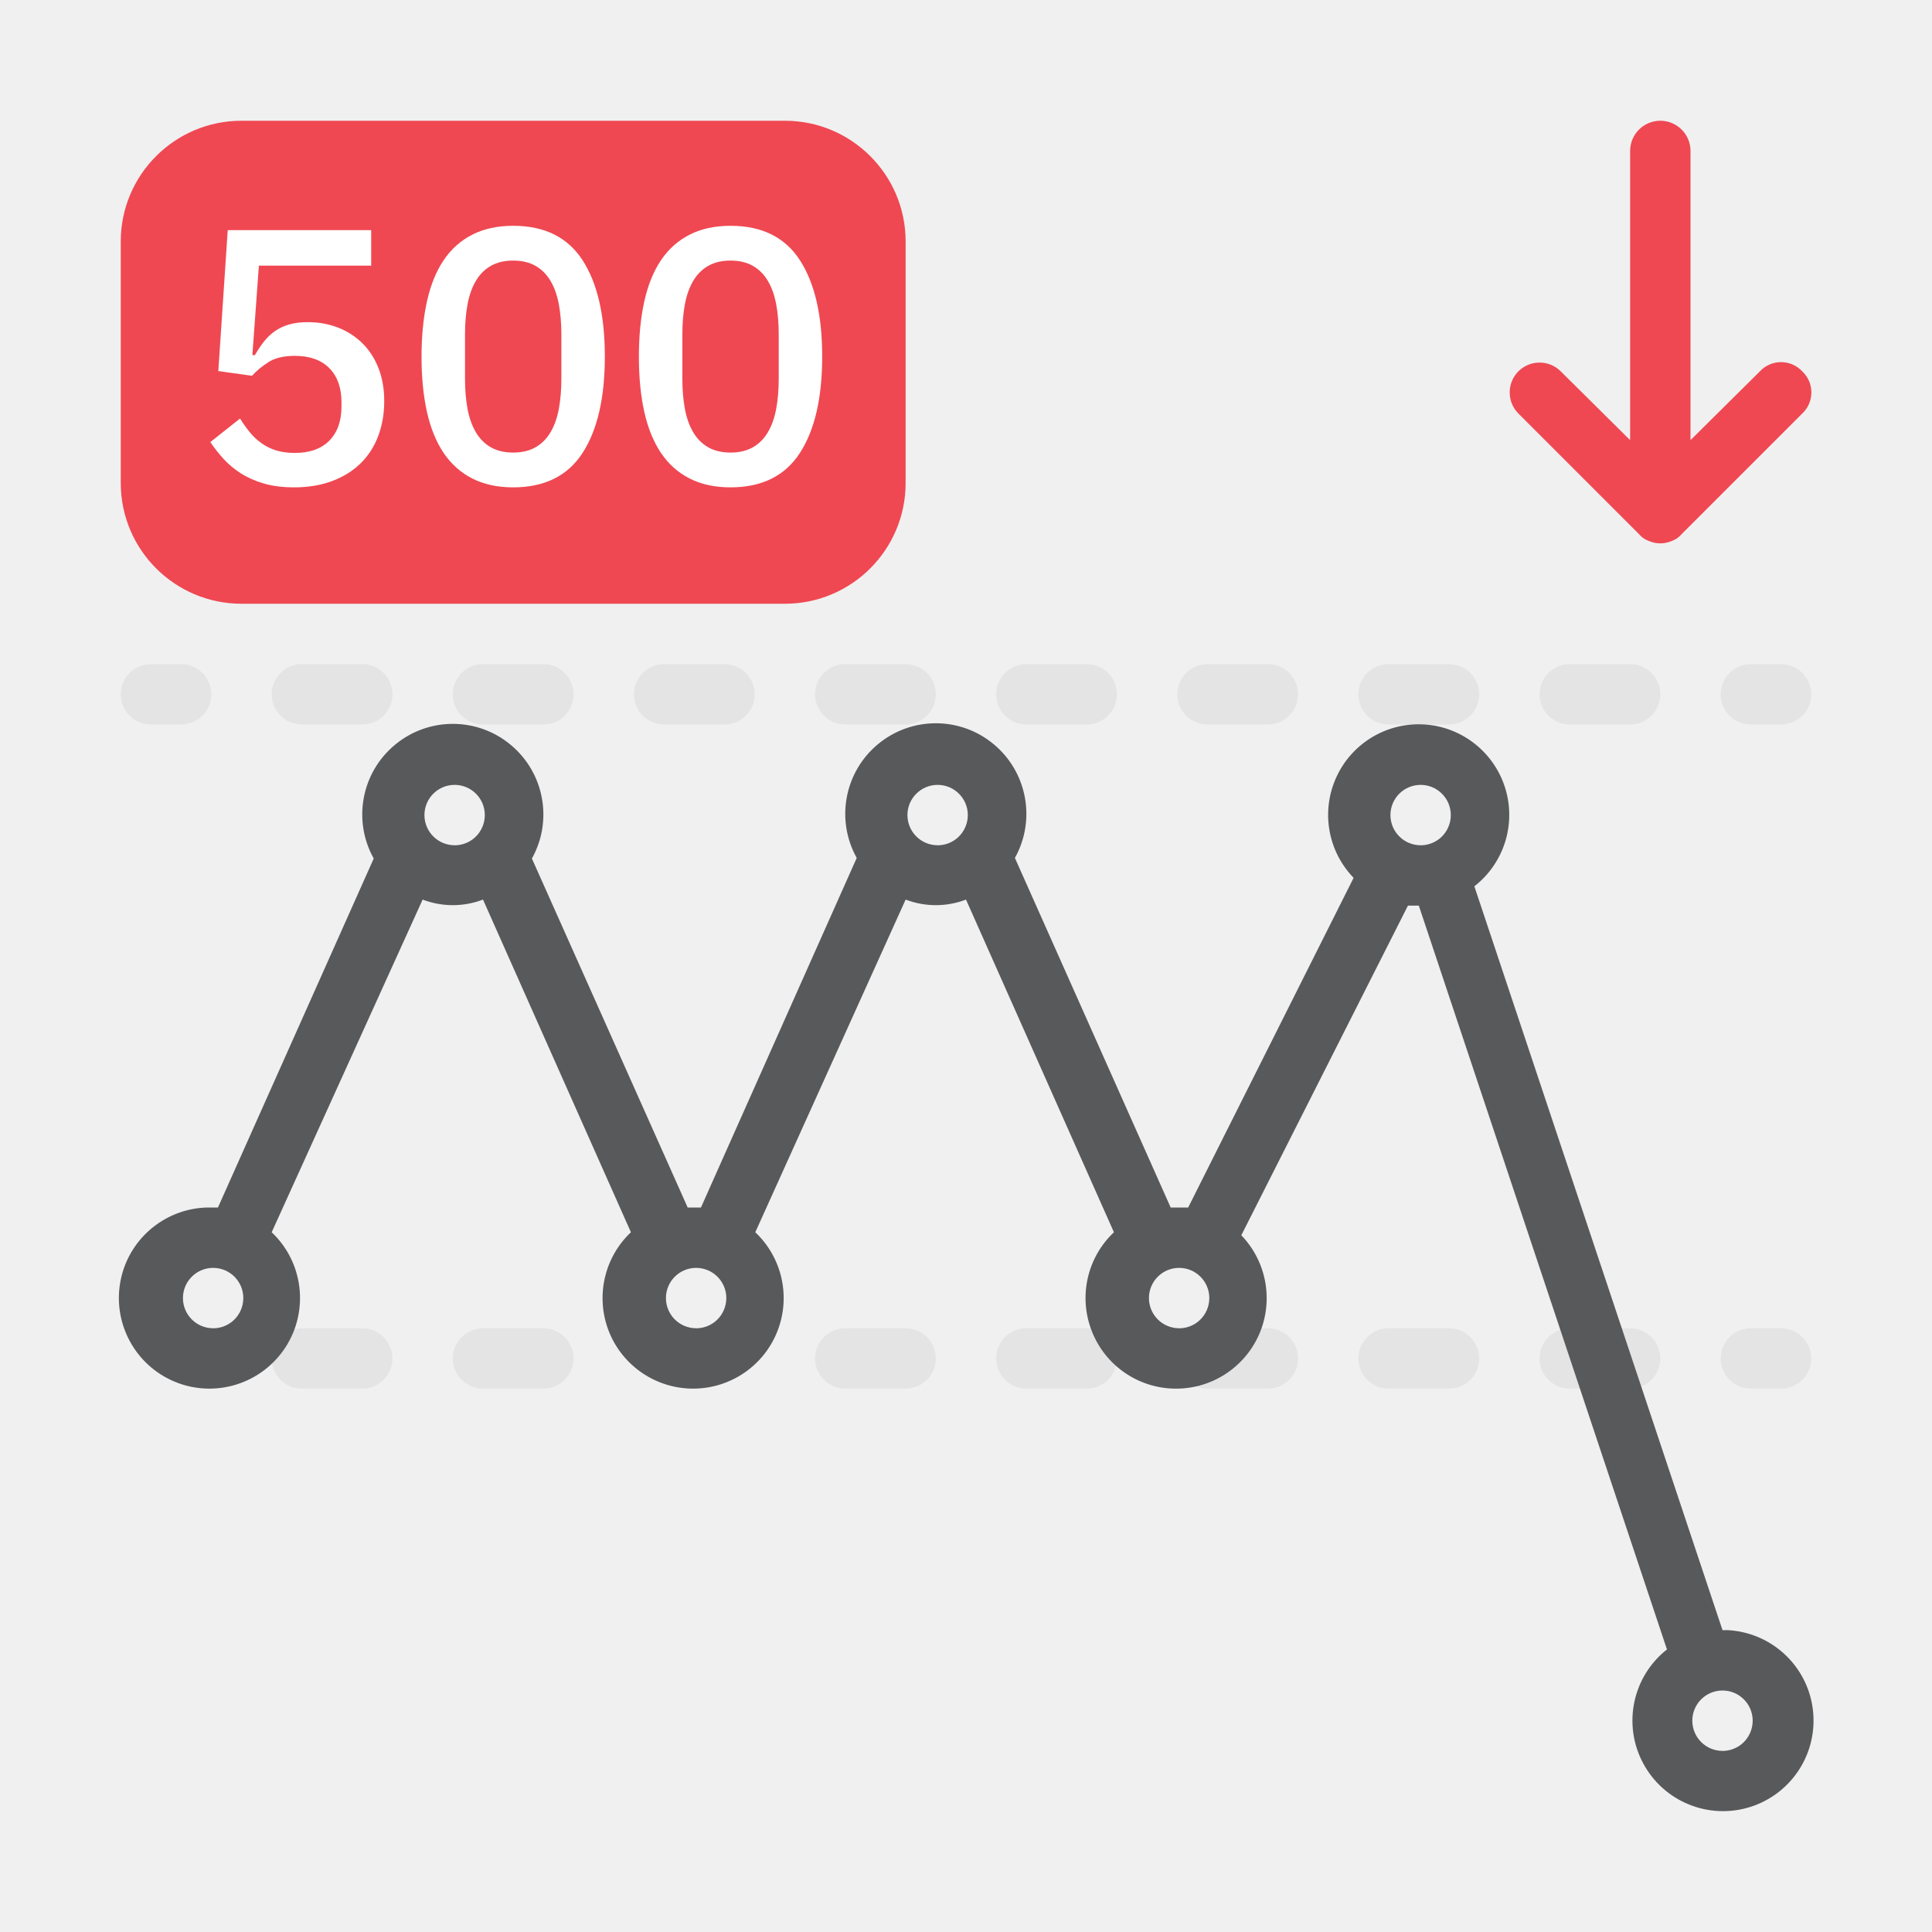
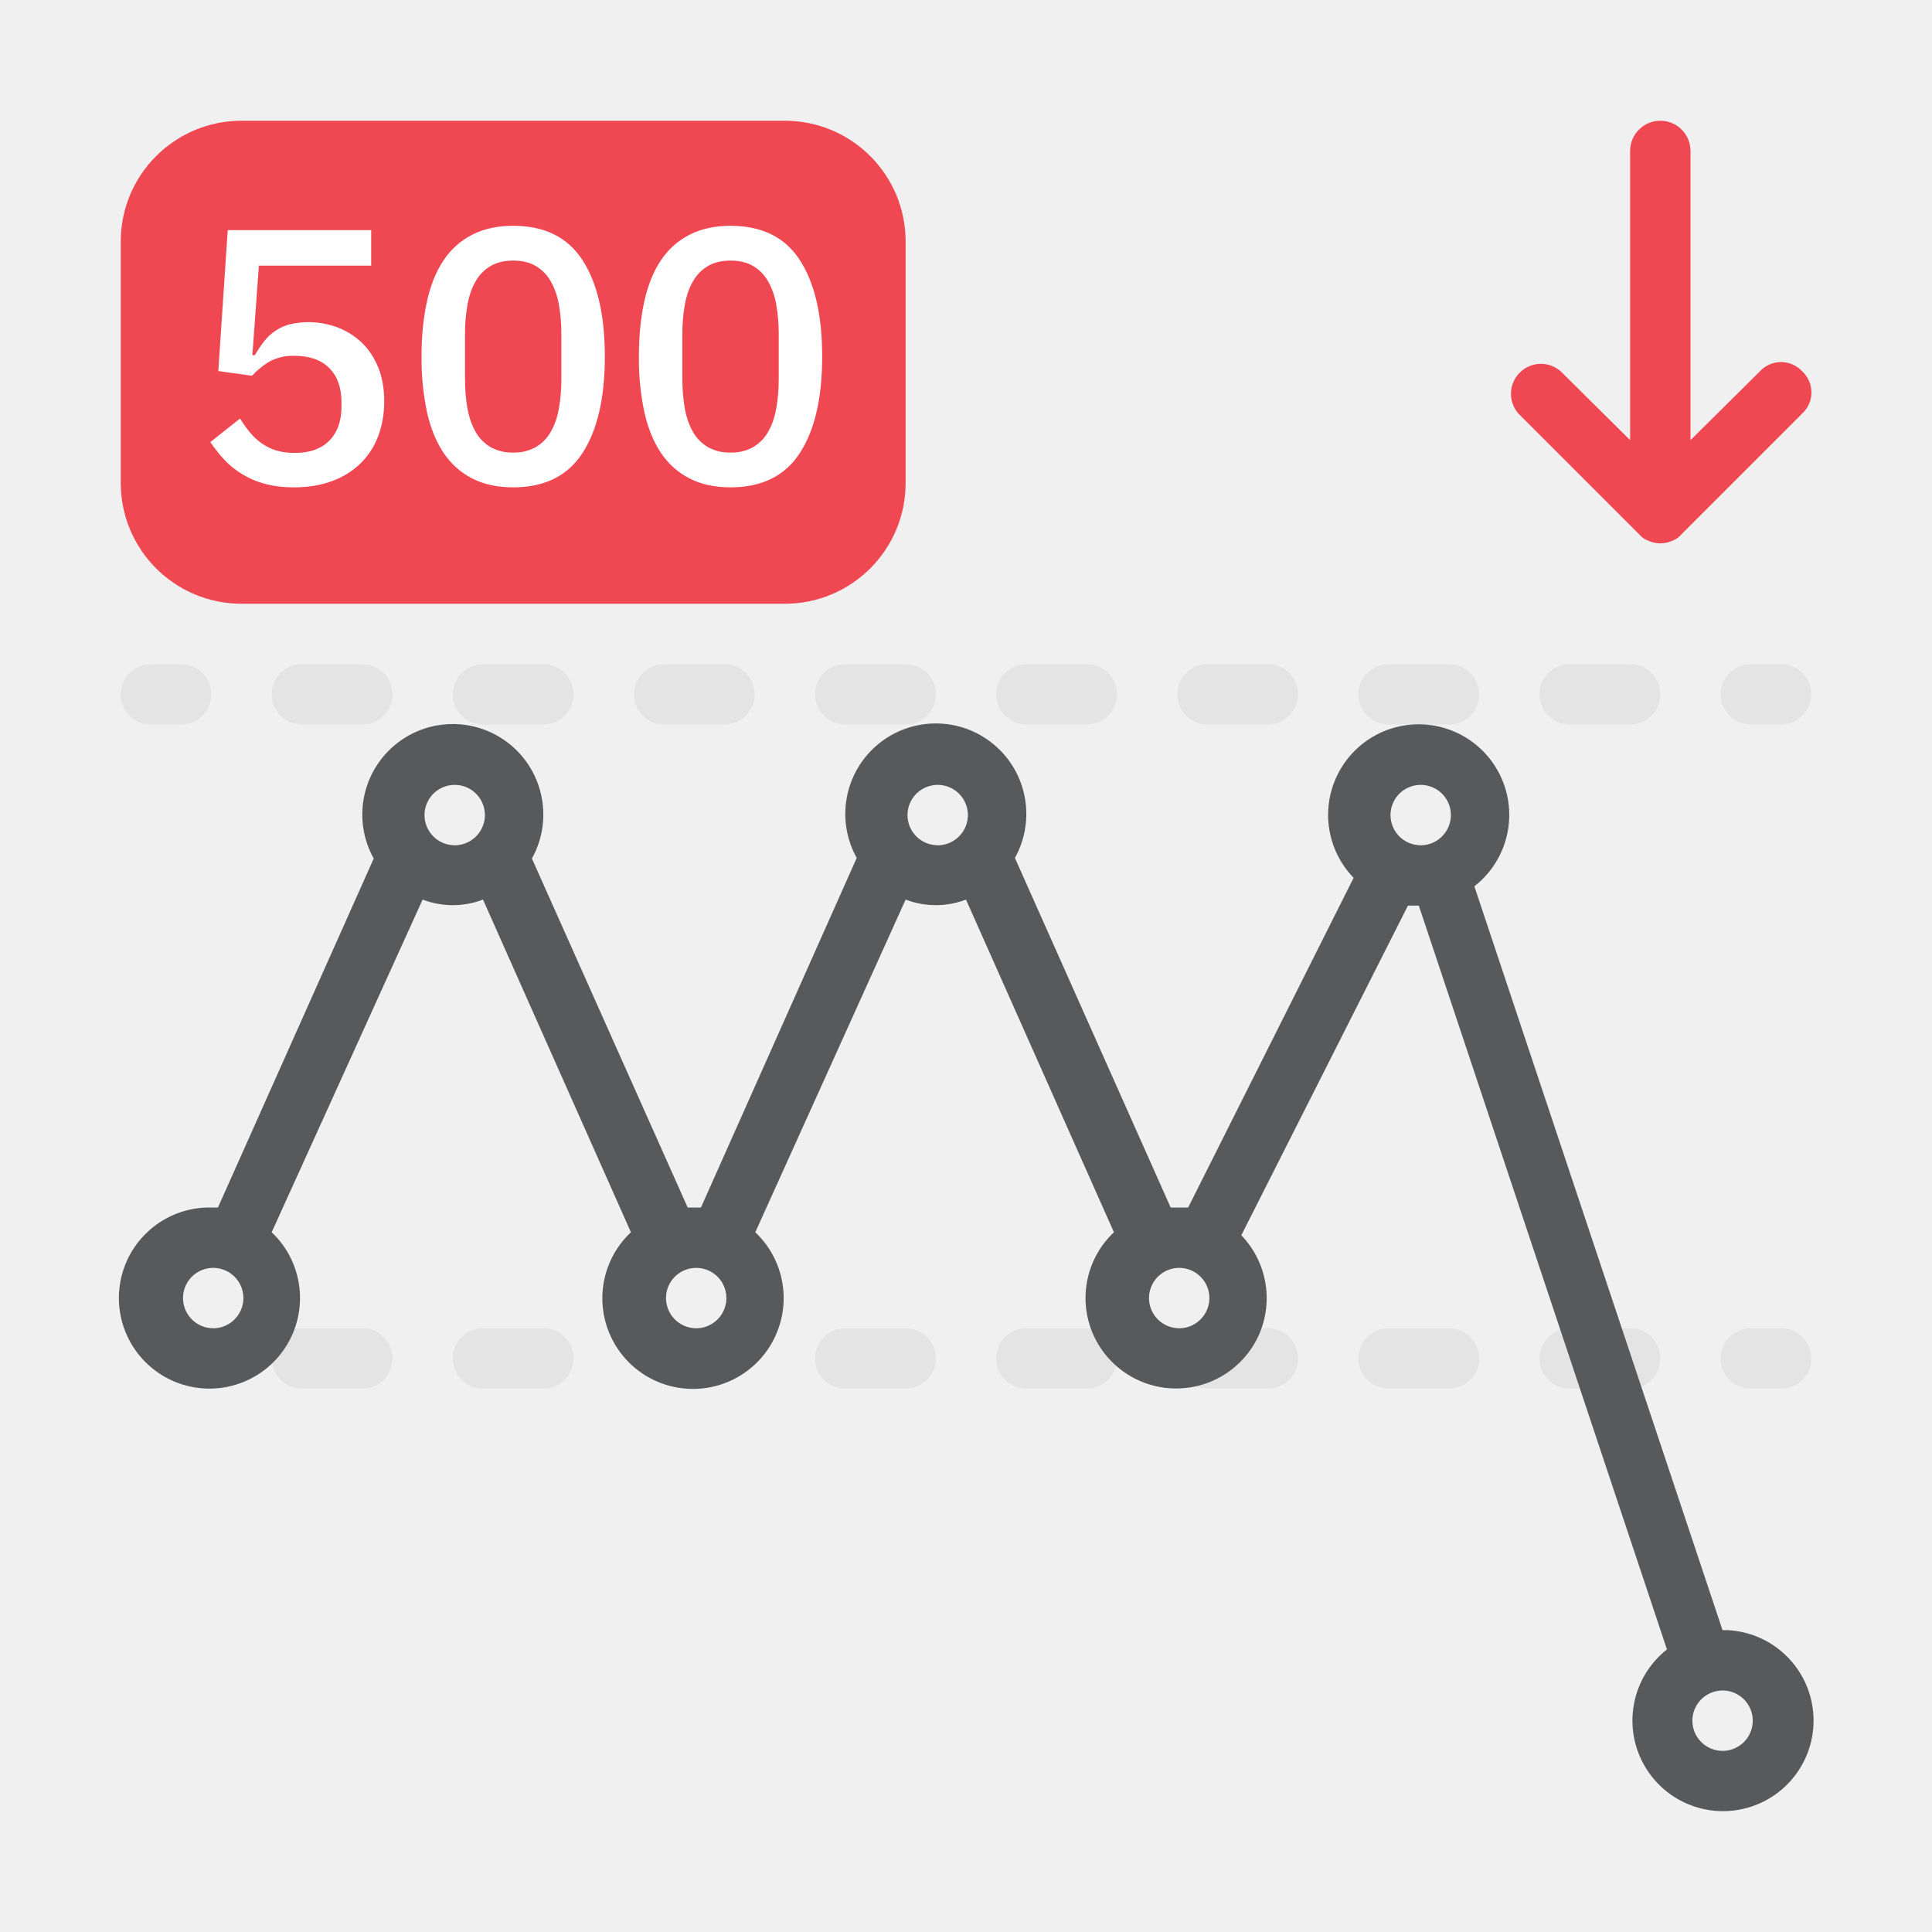
<svg xmlns="http://www.w3.org/2000/svg" width="32" height="32" viewBox="0 0 32 32">
  <g fill="none" fill-rule="evenodd">
-     <g>
-       <g>
-         <g>
-           <g transform="translate(-288 -85) translate(272 64) translate(8 8) translate(8 13)">
-             <path fill="#E4E4E4" fill-rule="nonzero" d="M29.5 23H29c-.276 0-.5-.224-.5-.5s.224-.5.5-.5h.5c.276 0 .5.224.5.5s-.224.5-.5.5zM27 23h-1c-.276 0-.5-.224-.5-.5s.224-.5.5-.5h1c.276 0 .5.224.5.5s-.224.5-.5.5zm-3 0h-1c-.276 0-.5-.224-.5-.5s.224-.5.5-.5h1c.276 0 .5.224.5.5s-.224.5-.5.5zm-3 0h-1c-.276 0-.5-.224-.5-.5s.224-.5.5-.5h1c.276 0 .5.224.5.5s-.224.5-.5.5zm-3 0h-1c-.276 0-.5-.224-.5-.5s.224-.5.5-.5h1c.276 0 .5.224.5.5s-.224.5-.5.5zm-3 0h-1c-.276 0-.5-.224-.5-.5s.224-.5.5-.5h1c.276 0 .5.224.5.5s-.224.5-.5.5zm-6 0H8c-.276 0-.5-.224-.5-.5s.224-.5.5-.5h1c.276 0 .5.224.5.5s-.224.5-.5.5zm-3 0H5c-.276 0-.5-.224-.5-.5s.224-.5.5-.5h1c.276 0 .5.224.5.5s-.224.5-.5.5zM29.5 12H29c-.276 0-.5-.224-.5-.5s.224-.5.5-.5h.5c.276 0 .5.224.5.5s-.224.5-.5.5zM27 12h-1c-.276 0-.5-.224-.5-.5s.224-.5.5-.5h1c.276 0 .5.224.5.5s-.224.5-.5.5zm-3 0h-1c-.276 0-.5-.224-.5-.5s.224-.5.5-.5h1c.276 0 .5.224.5.5s-.224.5-.5.5zm-3 0h-1c-.276 0-.5-.224-.5-.5s.224-.5.5-.5h1c.276 0 .5.224.5.5s-.224.5-.5.5zm-3 0h-1c-.276 0-.5-.224-.5-.5s.224-.5.5-.5h1c.276 0 .5.224.5.5s-.224.5-.5.5zm-3 0h-1c-.276 0-.5-.224-.5-.5s.224-.5.5-.5h1c.276 0 .5.224.5.5s-.224.5-.5.5zm-3 0h-1c-.276 0-.5-.224-.5-.5s.224-.5.5-.5h1c.276 0 .5.224.5.5s-.224.5-.5.5zm-3 0H8c-.276 0-.5-.224-.5-.5s.224-.5.5-.5h1c.276 0 .5.224.5.5s-.224.5-.5.5zm-3 0H5c-.276 0-.5-.224-.5-.5s.224-.5.5-.5h1c.276 0 .5.224.5.5s-.224.5-.5.5zM3 12h-.5c-.276 0-.5-.224-.5-.5s.224-.5.5-.5H3c.276 0 .5.224.5.5s-.224.5-.5.5z" />
-             <path fill="#EF4852" fill-rule="nonzero" d="M29.85 6.15c-.09-.097-.217-.152-.35-.152-.133 0-.26.055-.35.152L28 7.29V2.5c0-.276-.224-.5-.5-.5s-.5.224-.5.5v4.79l-1.15-1.14c-.193-.193-.507-.193-.7 0-.193.193-.193.507 0 .7l2 2c.042.05.098.089.16.11.121.053.259.053.38 0 .062-.021.118-.06.16-.11l2-2c.097-.09.152-.217.152-.35 0-.133-.055-.26-.152-.35z" />
-             <path fill="#58595B" fill-rule="nonzero" d="M28.53 27l-4.11-12.32c.49-.382.694-1.026.513-1.62-.182-.595-.71-1.016-1.33-1.06-.62-.043-1.203.3-1.465.864-.262.563-.15 1.23.282 1.676L19.68 20h-.29l-2.58-5.79c.352-.63.204-1.423-.352-1.884-.555-.462-1.36-.462-1.916 0-.556.461-.704 1.253-.352 1.884L11.61 20h-.22l-2.58-5.78c.352-.63.204-1.423-.352-1.884-.555-.462-1.36-.462-1.916 0-.556.461-.704 1.253-.352 1.884L3.61 20H3.5c-.722-.015-1.353.487-1.5 1.195-.146.707.232 1.419.9 1.693.669.274 1.437.032 1.83-.575.391-.607.295-1.407-.23-1.903L7 14.9c.322.123.678.123 1 0l2.45 5.51c-.447.422-.59 1.074-.364 1.645.227.57.78.945 1.394.945.614 0 1.167-.374 1.394-.945.227-.571.083-1.223-.364-1.645L15 14.9c.322.123.678.123 1 0l2.45 5.51c-.442.417-.589 1.06-.37 1.628.217.568.756.948 1.364.962.608.015 1.165-.34 1.41-.896.244-.557.128-1.206-.294-1.644L23.32 15h.18l4.11 12.32c-.57.449-.737 1.242-.396 1.882.34.64 1.09.946 1.781.725.691-.221 1.125-.905 1.03-1.625-.094-.719-.69-1.267-1.415-1.302h-.08zm-25-5c-.276 0-.5-.224-.5-.5s.224-.5.5-.5.5.224.5.5c0 .138-.057.27-.157.365-.1.094-.235.143-.373.135h.03zm4-8c-.276 0-.5-.224-.5-.5s.224-.5.5-.5.5.224.5.5c0 .138-.057.27-.157.365-.1.094-.235.143-.373.135h.03zm4 8c-.276 0-.5-.224-.5-.5s.224-.5.5-.5.5.224.5.5c0 .138-.057.27-.157.365-.1.094-.235.143-.373.135h.03zm4-8c-.276 0-.5-.224-.5-.5s.224-.5.5-.5.5.224.5.5c0 .138-.057.27-.157.365-.1.094-.235.143-.373.135h.03zm4 8c-.276 0-.5-.224-.5-.5s.224-.5.5-.5.5.224.5.5c0 .138-.057.27-.157.365-.1.094-.235.143-.373.135h.03zm4-8c-.276 0-.5-.224-.5-.5s.224-.5.5-.5.5.224.5.5c0 .138-.057.27-.157.365-.1.094-.235.143-.373.135h.03zm5 15c-.276 0-.5-.224-.5-.5s.224-.5.5-.5.5.224.5.5c0 .138-.057.27-.157.365-.1.094-.235.143-.373.135h.03z" />
-             <path d="M0 0H32V32H0z" />
-             <rect width="13" height="8" x="2" y="2" fill="#EF4852" fill-rule="nonzero" rx="2" />
-             <path fill="#FFF" fill-rule="nonzero" d="M6.148 4.4h-1.86L4.18 5.882h.042c.048-.084.098-.159.15-.225.052-.066.112-.123.18-.171.068-.048.146-.085.234-.111.088-.026.192-.039.312-.039.18 0 .347.03.501.09.154.06.288.146.402.258.114.112.203.249.267.411.064.162.096.345.096.549 0 .208-.033.4-.099.576-.066.176-.163.327-.291.453-.128.126-.285.224-.471.294-.186.07-.397.105-.633.105-.188 0-.354-.021-.498-.063-.144-.042-.271-.098-.381-.168-.11-.07-.206-.15-.288-.24-.082-.09-.155-.183-.219-.279l.492-.39c.052.084.106.16.162.228.056.068.12.128.192.18.072.052.153.092.243.12.09.028.193.042.309.042.248 0 .439-.068.573-.204.134-.136.201-.324.201-.564v-.072c0-.24-.067-.428-.201-.564-.134-.136-.325-.204-.573-.204-.18 0-.324.034-.432.102-.108.068-.2.144-.276.228l-.558-.078.156-2.334h2.376V4.4zM8.5 8.072c-.26 0-.486-.049-.678-.147-.192-.098-.35-.239-.474-.423s-.216-.41-.276-.678c-.06-.268-.09-.574-.09-.918 0-.34.03-.645.09-.915s.152-.497.276-.681c.124-.184.282-.325.474-.423.192-.098.418-.147.678-.147.52 0 .903.19 1.149.57.246.38.369.912.369 1.596s-.123 1.216-.369 1.596c-.246.38-.629.57-1.149.57zm0-.576c.144 0 .267-.029.369-.087.102-.058.185-.141.249-.249.064-.108.11-.237.138-.387.028-.15.042-.317.042-.501V5.54c0-.184-.014-.351-.042-.501-.028-.15-.074-.279-.138-.387-.064-.108-.147-.191-.249-.249-.102-.058-.225-.087-.369-.087s-.267.029-.369.087c-.102.058-.185.141-.249.249-.064.108-.11.237-.138.387-.028.15-.042.317-.042.501v.732c0 .184.014.351.042.501.028.15.074.279.138.387.064.108.147.191.249.249.102.058.225.087.369.087zm3.6.576c-.26 0-.486-.049-.678-.147-.192-.098-.35-.239-.474-.423s-.216-.41-.276-.678c-.06-.268-.09-.574-.09-.918 0-.34.03-.645.09-.915s.152-.497.276-.681c.124-.184.282-.325.474-.423.192-.098.418-.147.678-.147.52 0 .903.19 1.149.57.246.38.369.912.369 1.596s-.123 1.216-.369 1.596c-.246.38-.629.57-1.149.57zm0-.576c.144 0 .267-.029.369-.087.102-.058.185-.141.249-.249.064-.108.11-.237.138-.387.028-.15.042-.317.042-.501V5.54c0-.184-.014-.351-.042-.501-.028-.15-.074-.279-.138-.387-.064-.108-.147-.191-.249-.249-.102-.058-.225-.087-.369-.087s-.267.029-.369.087c-.102.058-.185.141-.249.249-.064.108-.11.237-.138.387-.028.15-.042.317-.042.501v.732c0 .184.014.351.042.501.028.15.074.279.138.387.064.108.147.191.249.249.102.058.225.087.369.087z" />
-           </g>
-         </g>
-       </g>
-     </g>
+     <path fill="#E4E4E4" fill-rule="nonzero" d="M29.5 23H29a.5.5 0 0 1 0-1h.5a.5.5 0 0 1 0 1zM27 23h-1a.5.5 0 0 1 0-1h1a.5.5 0 0 1 0 1zm-3 0h-1a.5.5 0 0 1 0-1h1a.5.5 0 0 1 0 1zm-3 0h-1a.5.5 0 0 1 0-1h1a.5.5 0 0 1 0 1zm-3 0h-1a.5.5 0 0 1 0-1h1a.5.5 0 0 1 0 1zm-3 0h-1a.5.5 0 0 1 0-1h1a.5.5 0 0 1 0 1zm-6 0H8a.5.5 0 0 1 0-1h1a.5.5 0 0 1 0 1zm-3 0H5a.5.5 0 0 1 0-1h1a.5.5 0 0 1 0 1zm23.5-11H29a.5.5 0 0 1 0-1h.5a.5.5 0 0 1 0 1zM27 12h-1a.5.5 0 0 1 0-1h1a.5.5 0 0 1 0 1zm-3 0h-1a.5.5 0 0 1 0-1h1a.5.5 0 0 1 0 1zm-3 0h-1a.5.5 0 0 1 0-1h1a.5.5 0 0 1 0 1zm-3 0h-1a.5.5 0 0 1 0-1h1a.5.5 0 0 1 0 1zm-3 0h-1a.5.5 0 0 1 0-1h1a.5.5 0 0 1 0 1zm-3 0h-1a.5.5 0 0 1 0-1h1a.5.5 0 0 1 0 1zm-3 0H8a.5.5 0 0 1 0-1h1a.5.5 0 0 1 0 1zm-3 0H5a.5.5 0 0 1 0-1h1a.5.5 0 0 1 0 1zm-3 0h-.5a.5.5 0 0 1 0-1H3a.5.5 0 0 1 0 1z" />
+     <path fill="#EF4852" fill-rule="nonzero" d="M29.85 6.15a.477.477 0 0 0-.7 0L28 7.29V2.5a.5.5 0 0 0-1 0v4.79l-1.15-1.14a.496.496 0 0 0-.7.7l2 2c.042.05.098.089.16.11a.474.474 0 0 0 .38 0 .363.363 0 0 0 .16-.11l2-2a.477.477 0 0 0 0-.7z" />
+     <path fill="#58595B" fill-rule="nonzero" d="M28.53 27l-4.11-12.32a1.5 1.5 0 1 0-2-.14L19.68 20h-.29l-2.58-5.79a1.499 1.499 0 1 0-2.62 0L11.61 20h-.22l-2.58-5.78a1.499 1.499 0 1 0-2.62 0L3.61 20H3.5a1.5 1.5 0 1 0 1 .41L7 14.9c.322.123.678.123 1 0l2.45 5.51a1.501 1.501 0 1 0 2.424 1.645 1.5 1.5 0 0 0-.364-1.645L15 14.9c.322.123.678.123 1 0l2.45 5.51a1.497 1.497 0 0 0-.37 1.628 1.502 1.502 0 0 0 2.774.066 1.501 1.501 0 0 0-.294-1.644L23.32 15h.18l4.11 12.32a1.5 1.5 0 1 0 1-.32h-.08zm-25-5a.5.5 0 1 1 .343-.135A.502.502 0 0 1 3.5 22h.03zm4-8a.5.5 0 1 1 .343-.135A.502.502 0 0 1 7.5 14h.03zm4 8a.5.5 0 1 1 .343-.135.502.502 0 0 1-.373.135h.03zm4-8a.5.5 0 1 1 .343-.135.502.502 0 0 1-.373.135h.03zm4 8a.5.5 0 1 1 .343-.135.502.502 0 0 1-.373.135h.03zm4-8a.5.5 0 1 1 .343-.135.502.502 0 0 1-.373.135h.03zm5 15a.5.5 0 1 1 .343-.135.502.502 0 0 1-.373.135h.03z" />
+     <path d="M0 0h32v32H0z" />
+     <rect width="13" height="8" x="2" y="2" fill="#EF4852" fill-rule="nonzero" rx="2" />
+     <path fill="#FFF" fill-rule="nonzero" d="M6.148 4.4h-1.86L4.18 5.882h.042c.048-.084.098-.159.15-.225a.79.79 0 0 1 .414-.282 1.368 1.368 0 0 1 .813.051c.154.06.288.146.402.258.114.112.203.249.267.411.064.162.096.345.096.549 0 .208-.033.4-.099.576a1.235 1.235 0 0 1-.291.453 1.328 1.328 0 0 1-.471.294c-.186.07-.397.105-.633.105-.188 0-.354-.021-.498-.063a1.413 1.413 0 0 1-.669-.408 2.35 2.35 0 0 1-.219-.279l.492-.39c.052.084.106.16.162.228.056.068.12.128.192.18a.836.836 0 0 0 .243.12c.09.028.193.042.309.042.248 0 .439-.068.573-.204.134-.136.201-.324.201-.564v-.072c0-.24-.067-.428-.201-.564-.134-.136-.325-.204-.573-.204a.803.803 0 0 0-.432.102 1.31 1.31 0 0 0-.276.228l-.558-.078.156-2.334h2.376V4.4zM8.5 8.072c-.26 0-.486-.049-.678-.147-.192-.098-.35-.239-.474-.423s-.216-.41-.276-.678a4.224 4.224 0 0 1-.09-.918c0-.34.03-.645.09-.915s.152-.497.276-.681a1.25 1.25 0 0 1 .474-.423c.192-.098.418-.147.678-.147.52 0 .903.19 1.149.57.246.38.369.912.369 1.596s-.123 1.216-.369 1.596c-.246.38-.629.57-1.149.57zm0-.576a.735.735 0 0 0 .369-.087.676.676 0 0 0 .249-.249c.064-.108.11-.237.138-.387a2.74 2.74 0 0 0 .042-.501V5.54a2.74 2.74 0 0 0-.042-.501 1.178 1.178 0 0 0-.138-.387.676.676 0 0 0-.249-.249c-.102-.058-.225-.087-.369-.087s-.267.029-.369.087a.676.676 0 0 0-.249.249c-.064.108-.11.237-.138.387a2.74 2.74 0 0 0-.042.501v.732c0 .184.014.351.042.501.028.15.074.279.138.387a.676.676 0 0 0 .249.249.735.735 0 0 0 .369.087zm3.6.576c-.26 0-.486-.049-.678-.147-.192-.098-.35-.239-.474-.423s-.216-.41-.276-.678a4.224 4.224 0 0 1-.09-.918c0-.34.03-.645.09-.915s.152-.497.276-.681a1.25 1.25 0 0 1 .474-.423c.192-.098.418-.147.678-.147.52 0 .903.19 1.149.57.246.38.369.912.369 1.596s-.123 1.216-.369 1.596c-.246.38-.629.57-1.149.57zm0-.576a.735.735 0 0 0 .369-.087.676.676 0 0 0 .249-.249c.064-.108.11-.237.138-.387a2.74 2.74 0 0 0 .042-.501V5.54a2.74 2.74 0 0 0-.042-.501 1.178 1.178 0 0 0-.138-.387.676.676 0 0 0-.249-.249c-.102-.058-.225-.087-.369-.087s-.267.029-.369.087a.676.676 0 0 0-.249.249c-.064.108-.11.237-.138.387a2.74 2.74 0 0 0-.042.501v.732c0 .184.014.351.042.501.028.15.074.279.138.387a.676.676 0 0 0 .249.249.735.735 0 0 0 .369.087z" />
  </g>
</svg>
